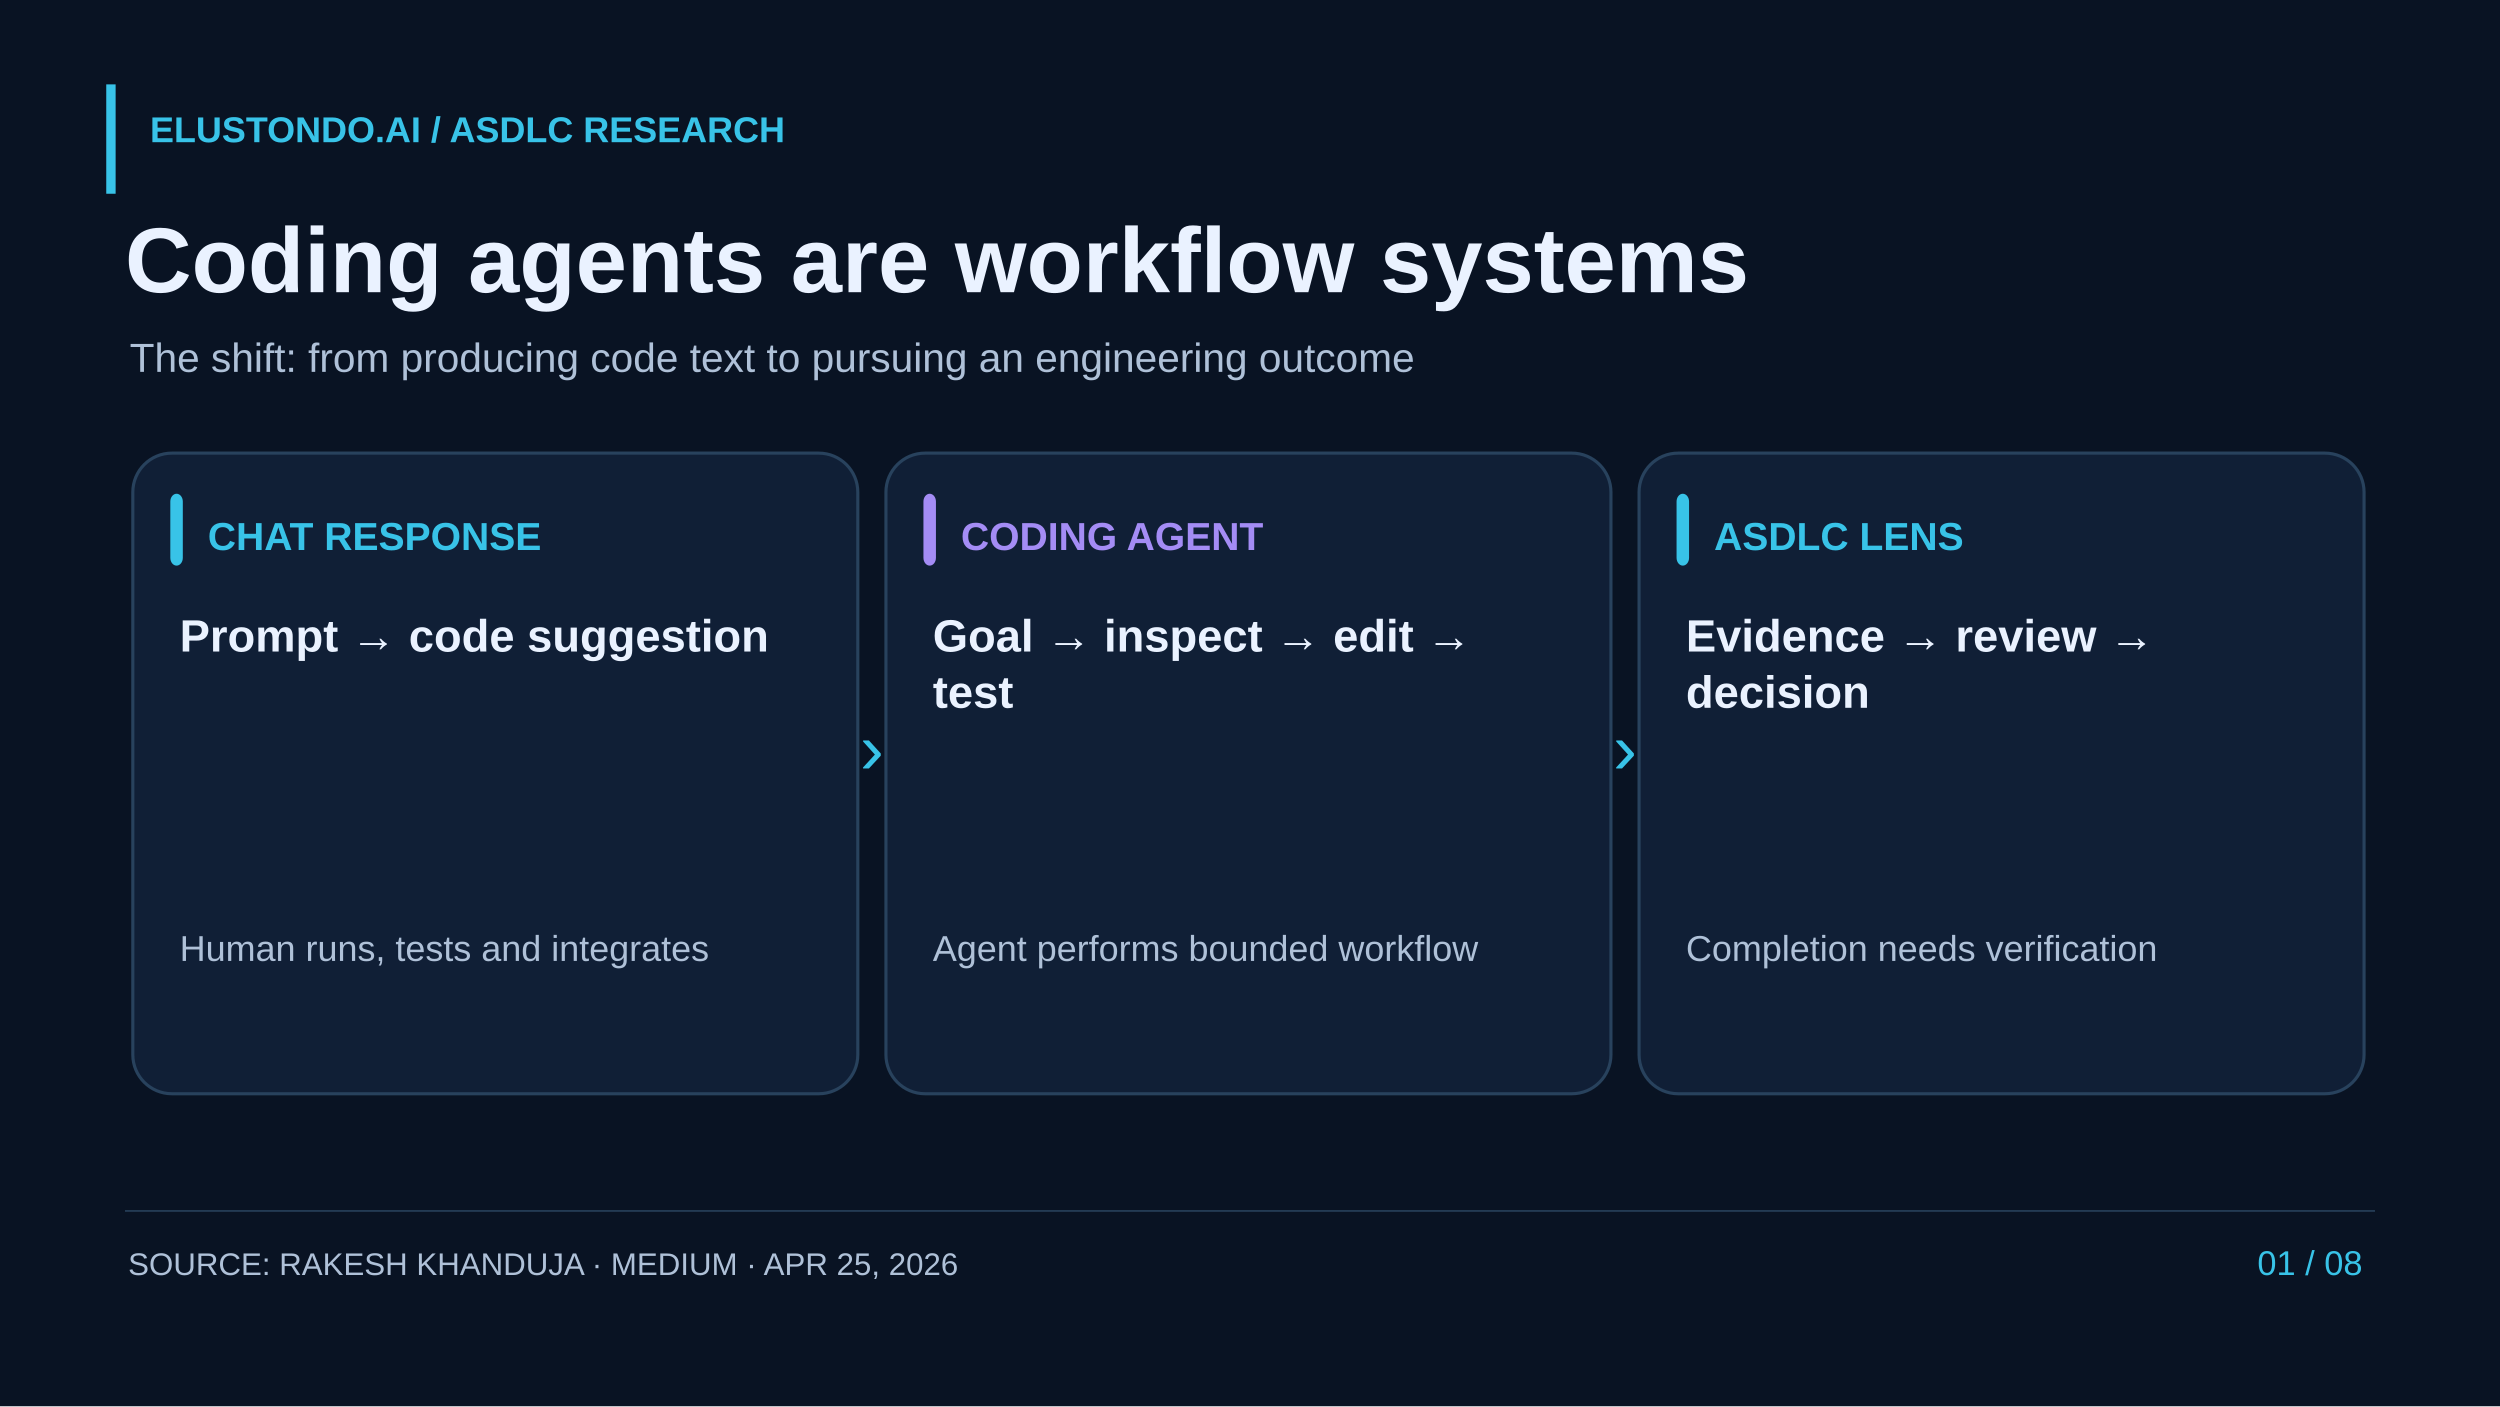
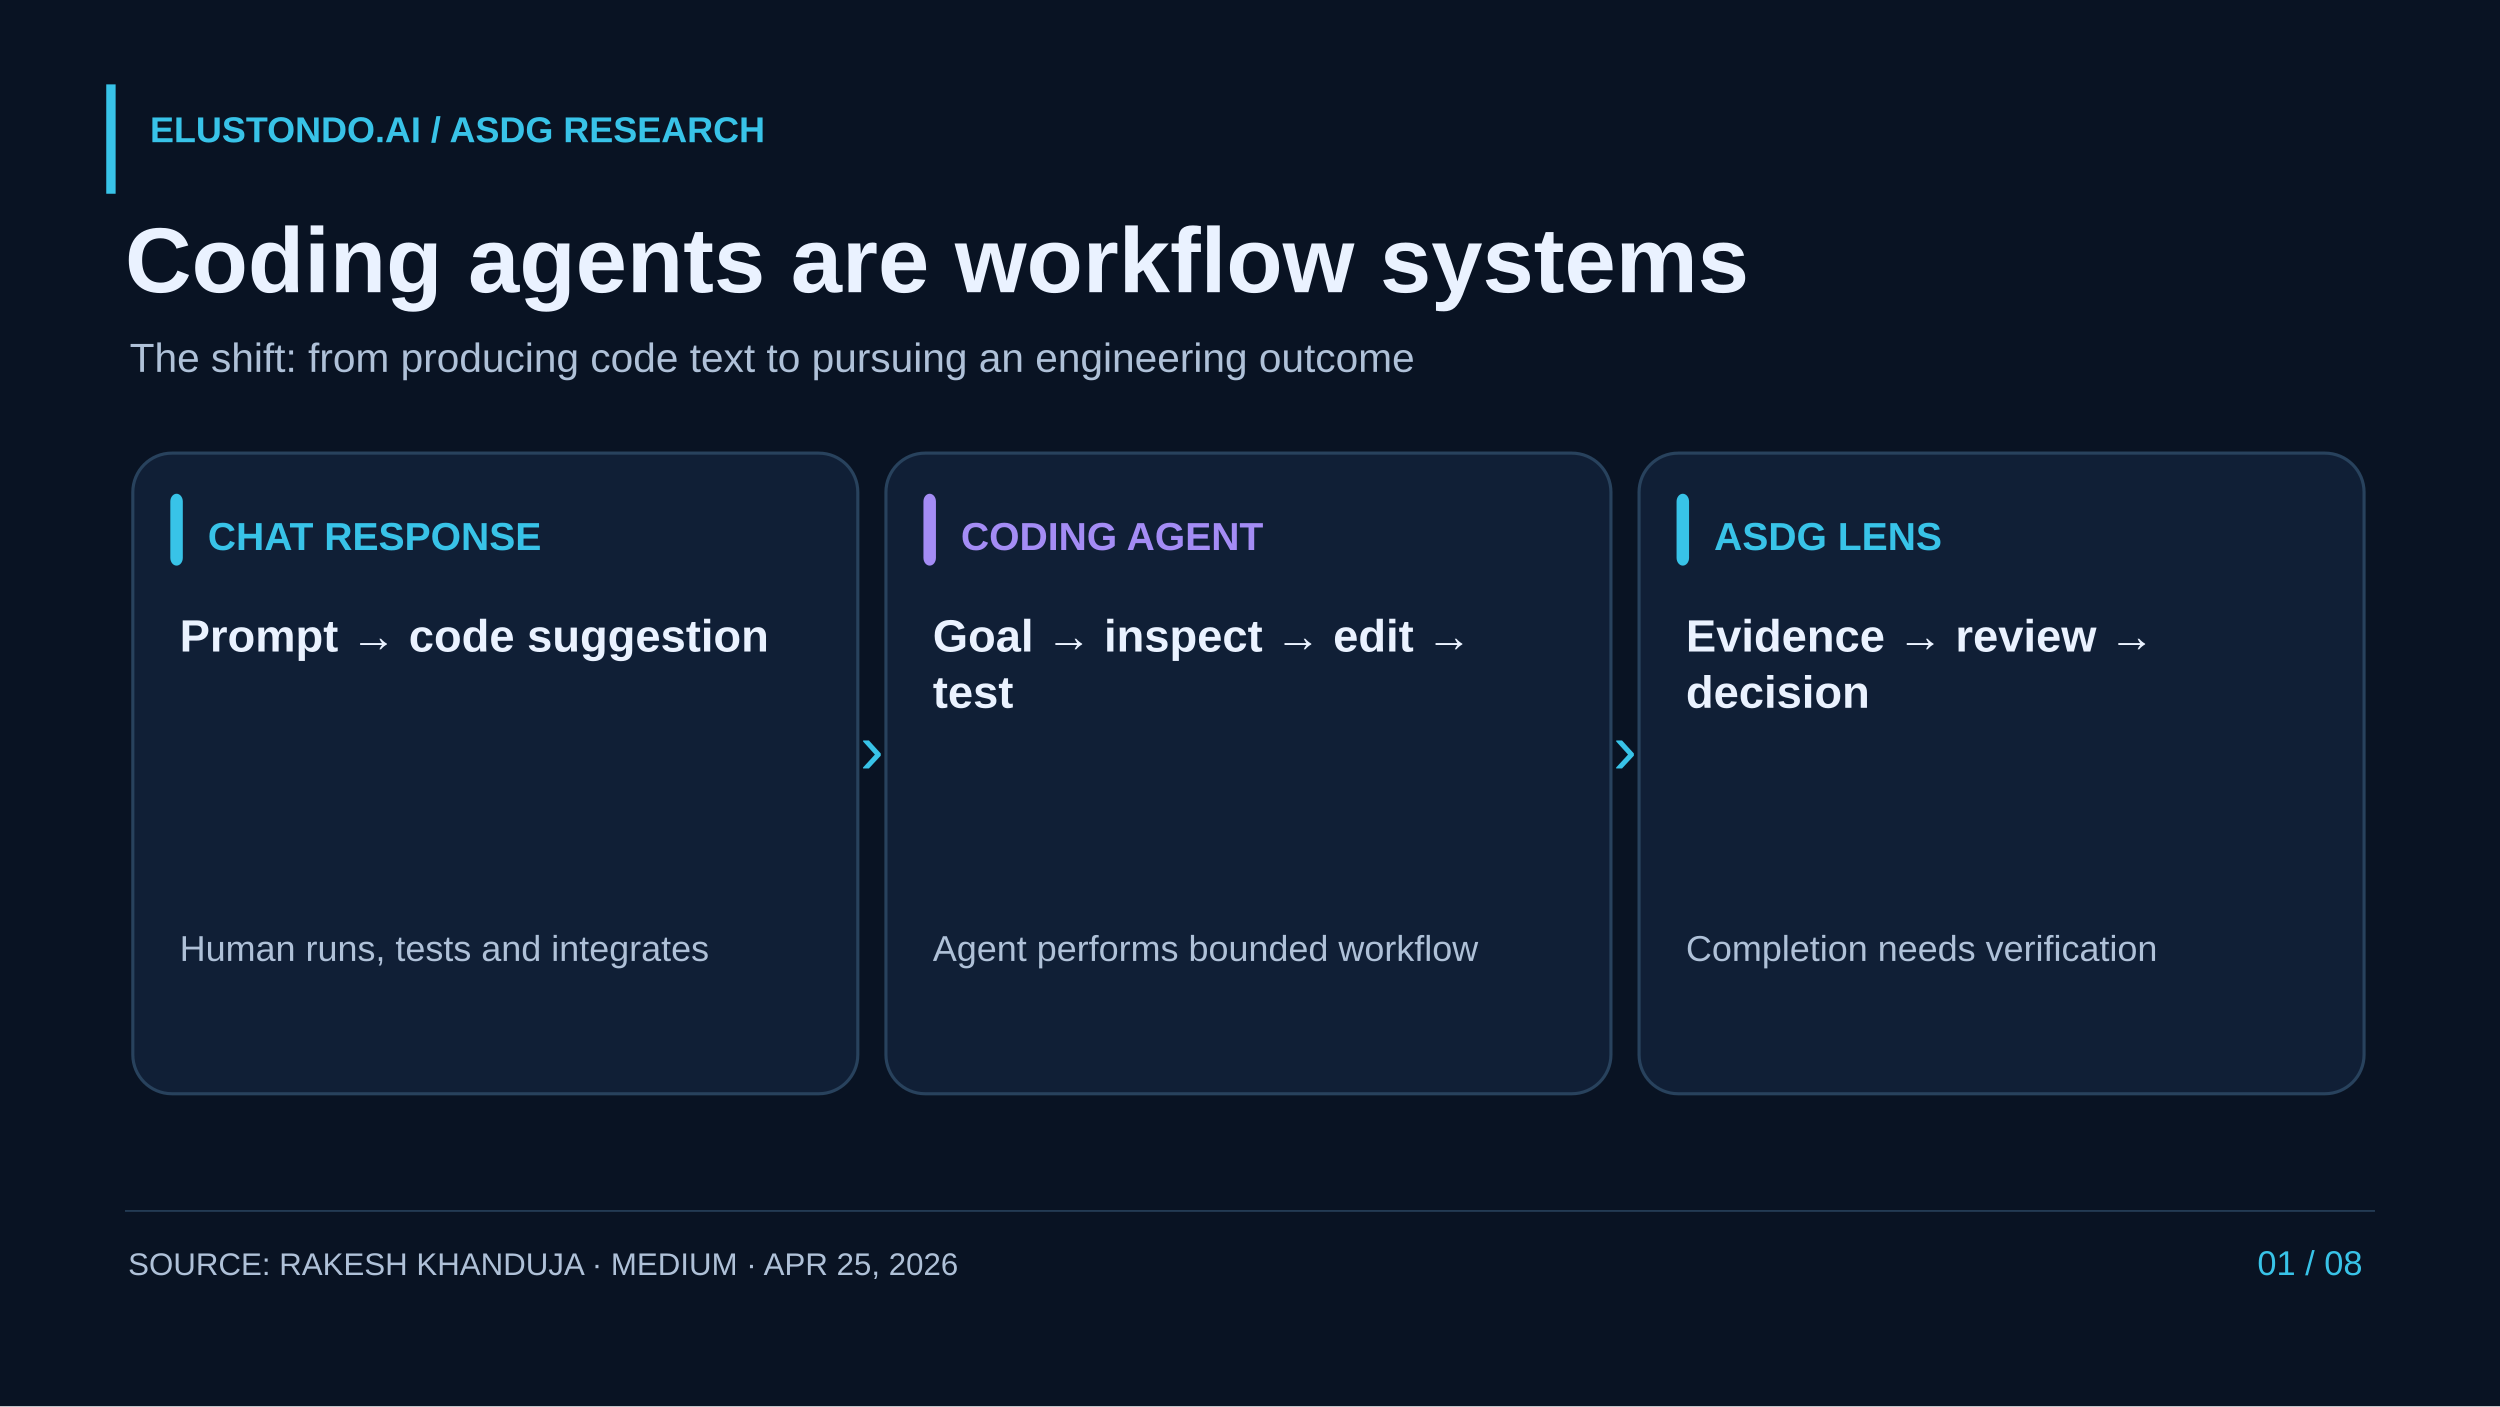
<svg xmlns="http://www.w3.org/2000/svg" width="1600" height="900" viewBox="0 0 1600 900">
  <rect width="1600" height="900" fill="#091323" />
  <rect x="68" y="54" width="6" height="70" fill="#38C3E8" />
-   <text x="96" y="91" font-family="Arial,Helvetica,sans-serif" font-size="23" font-weight="bold" fill="#38C3E8" text-anchor="start">ELUSTONDO.AI  /  ASDLC RESEARCH</text>
+   <text x="96" y="91" font-family="Arial,Helvetica,sans-serif" font-size="23" font-weight="bold" fill="#38C3E8" text-anchor="start">ELUSTONDO.AI  /  ASDG RESEARCH</text>
  <text x="80" y="187" font-family="Arial,Helvetica,sans-serif" font-size="59" font-weight="bold" fill="#EAF2FF" text-anchor="start">Coding agents are workflow systems</text>
  <text x="83" y="238" font-family="Arial,Helvetica,sans-serif" font-size="26" font-weight="normal" fill="#AFC1D8" text-anchor="start">The shift: from producing code text to pursuing an engineering outcome</text>
  <rect x="85" y="290" rx="25" width="464" height="410" fill="#101F36" stroke="#28425D" stroke-width="2" />
  <rect x="109" y="316" rx="5" width="8" height="46" fill="#38C3E8" />
  <text x="133" y="352" font-family="Arial,Helvetica,sans-serif" font-size="25" font-weight="bold" fill="#38C3E8" text-anchor="start">CHAT RESPONSE</text>
  <text x="115" y="417" font-family="Arial,Helvetica,sans-serif" font-size="29" font-weight="bold" fill="#EAF2FF" text-anchor="start">Prompt → code suggestion</text>
  <text x="115" y="615" font-family="Arial,Helvetica,sans-serif" font-size="23" font-weight="normal" fill="#AFC1D8" text-anchor="start">Human runs, tests and integrates</text>
  <text x="558.0" y="495.0" font-family="Arial,Helvetica,sans-serif" font-size="46" font-weight="normal" fill="#38C3E8" text-anchor="middle">›</text>
  <rect x="567" y="290" rx="25" width="464" height="410" fill="#101F36" stroke="#28425D" stroke-width="2" />
  <rect x="591" y="316" rx="5" width="8" height="46" fill="#A48CF5" />
  <text x="615" y="352" font-family="Arial,Helvetica,sans-serif" font-size="25" font-weight="bold" fill="#A48CF5" text-anchor="start">CODING AGENT</text>
  <text x="597" y="417" font-family="Arial,Helvetica,sans-serif" font-size="29" font-weight="bold" fill="#EAF2FF" text-anchor="start">Goal → inspect → edit →</text>
  <text x="597" y="453" font-family="Arial,Helvetica,sans-serif" font-size="29" font-weight="bold" fill="#EAF2FF" text-anchor="start">test</text>
  <text x="597" y="615" font-family="Arial,Helvetica,sans-serif" font-size="23" font-weight="normal" fill="#AFC1D8" text-anchor="start">Agent performs bounded workflow</text>
  <text x="1040.0" y="495.0" font-family="Arial,Helvetica,sans-serif" font-size="46" font-weight="normal" fill="#38C3E8" text-anchor="middle">›</text>
  <rect x="1049" y="290" rx="25" width="464" height="410" fill="#101F36" stroke="#28425D" stroke-width="2" />
  <rect x="1073" y="316" rx="5" width="8" height="46" fill="#38C3E8" />
-   <text x="1097" y="352" font-family="Arial,Helvetica,sans-serif" font-size="25" font-weight="bold" fill="#38C3E8" text-anchor="start">ASDLC LENS</text>
+   <text x="1097" y="352" font-family="Arial,Helvetica,sans-serif" font-size="25" font-weight="bold" fill="#38C3E8" text-anchor="start">ASDG LENS</text>
  <text x="1079" y="417" font-family="Arial,Helvetica,sans-serif" font-size="29" font-weight="bold" fill="#EAF2FF" text-anchor="start">Evidence → review →</text>
  <text x="1079" y="453" font-family="Arial,Helvetica,sans-serif" font-size="29" font-weight="bold" fill="#EAF2FF" text-anchor="start">decision</text>
  <text x="1079" y="615" font-family="Arial,Helvetica,sans-serif" font-size="23" font-weight="normal" fill="#AFC1D8" text-anchor="start">Completion needs verification</text>
  <line x1="80" y1="775" x2="1520" y2="775" stroke="#28425D" />
  <text x="82" y="816" font-family="Arial,Helvetica,sans-serif" font-size="20" font-weight="normal" fill="#AFC1D8" text-anchor="start">SOURCE: RAKESH KHANDUJA · MEDIUM · APR 25, 2026</text>
  <text x="1512" y="816" font-family="Arial,Helvetica,sans-serif" font-size="22" font-weight="normal" fill="#38C3E8" text-anchor="end">01 / 08</text>
</svg>
